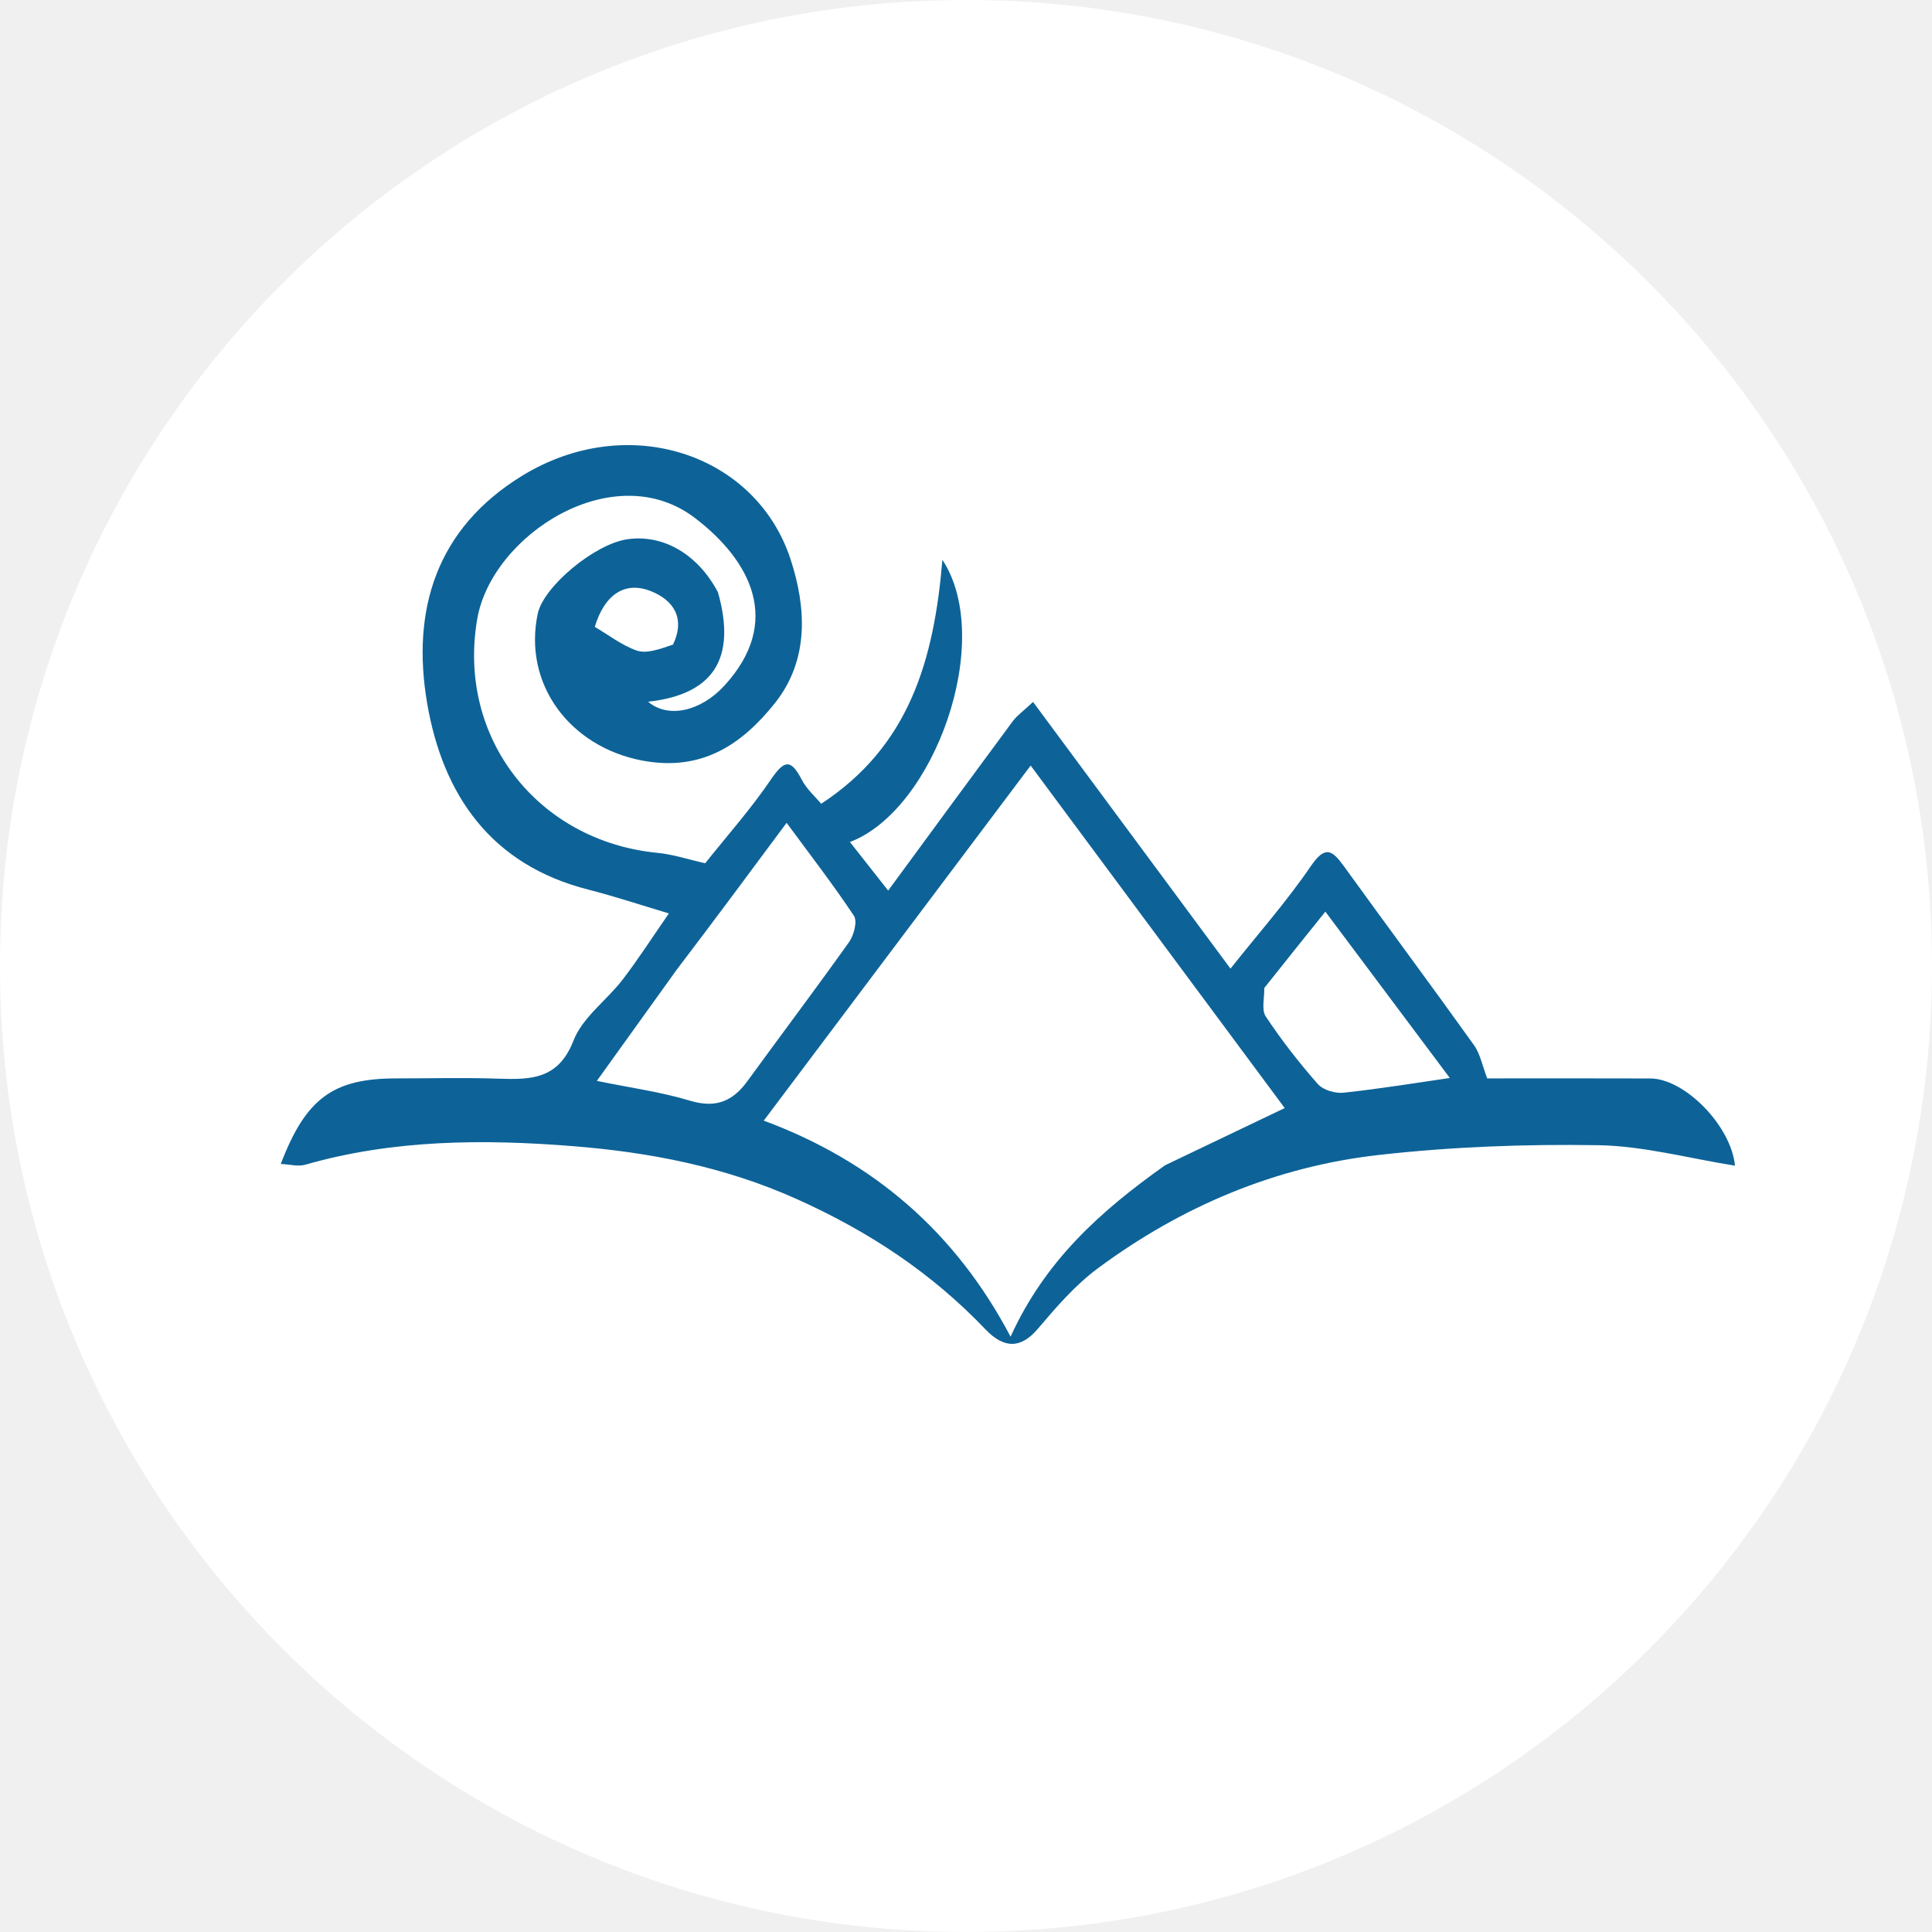
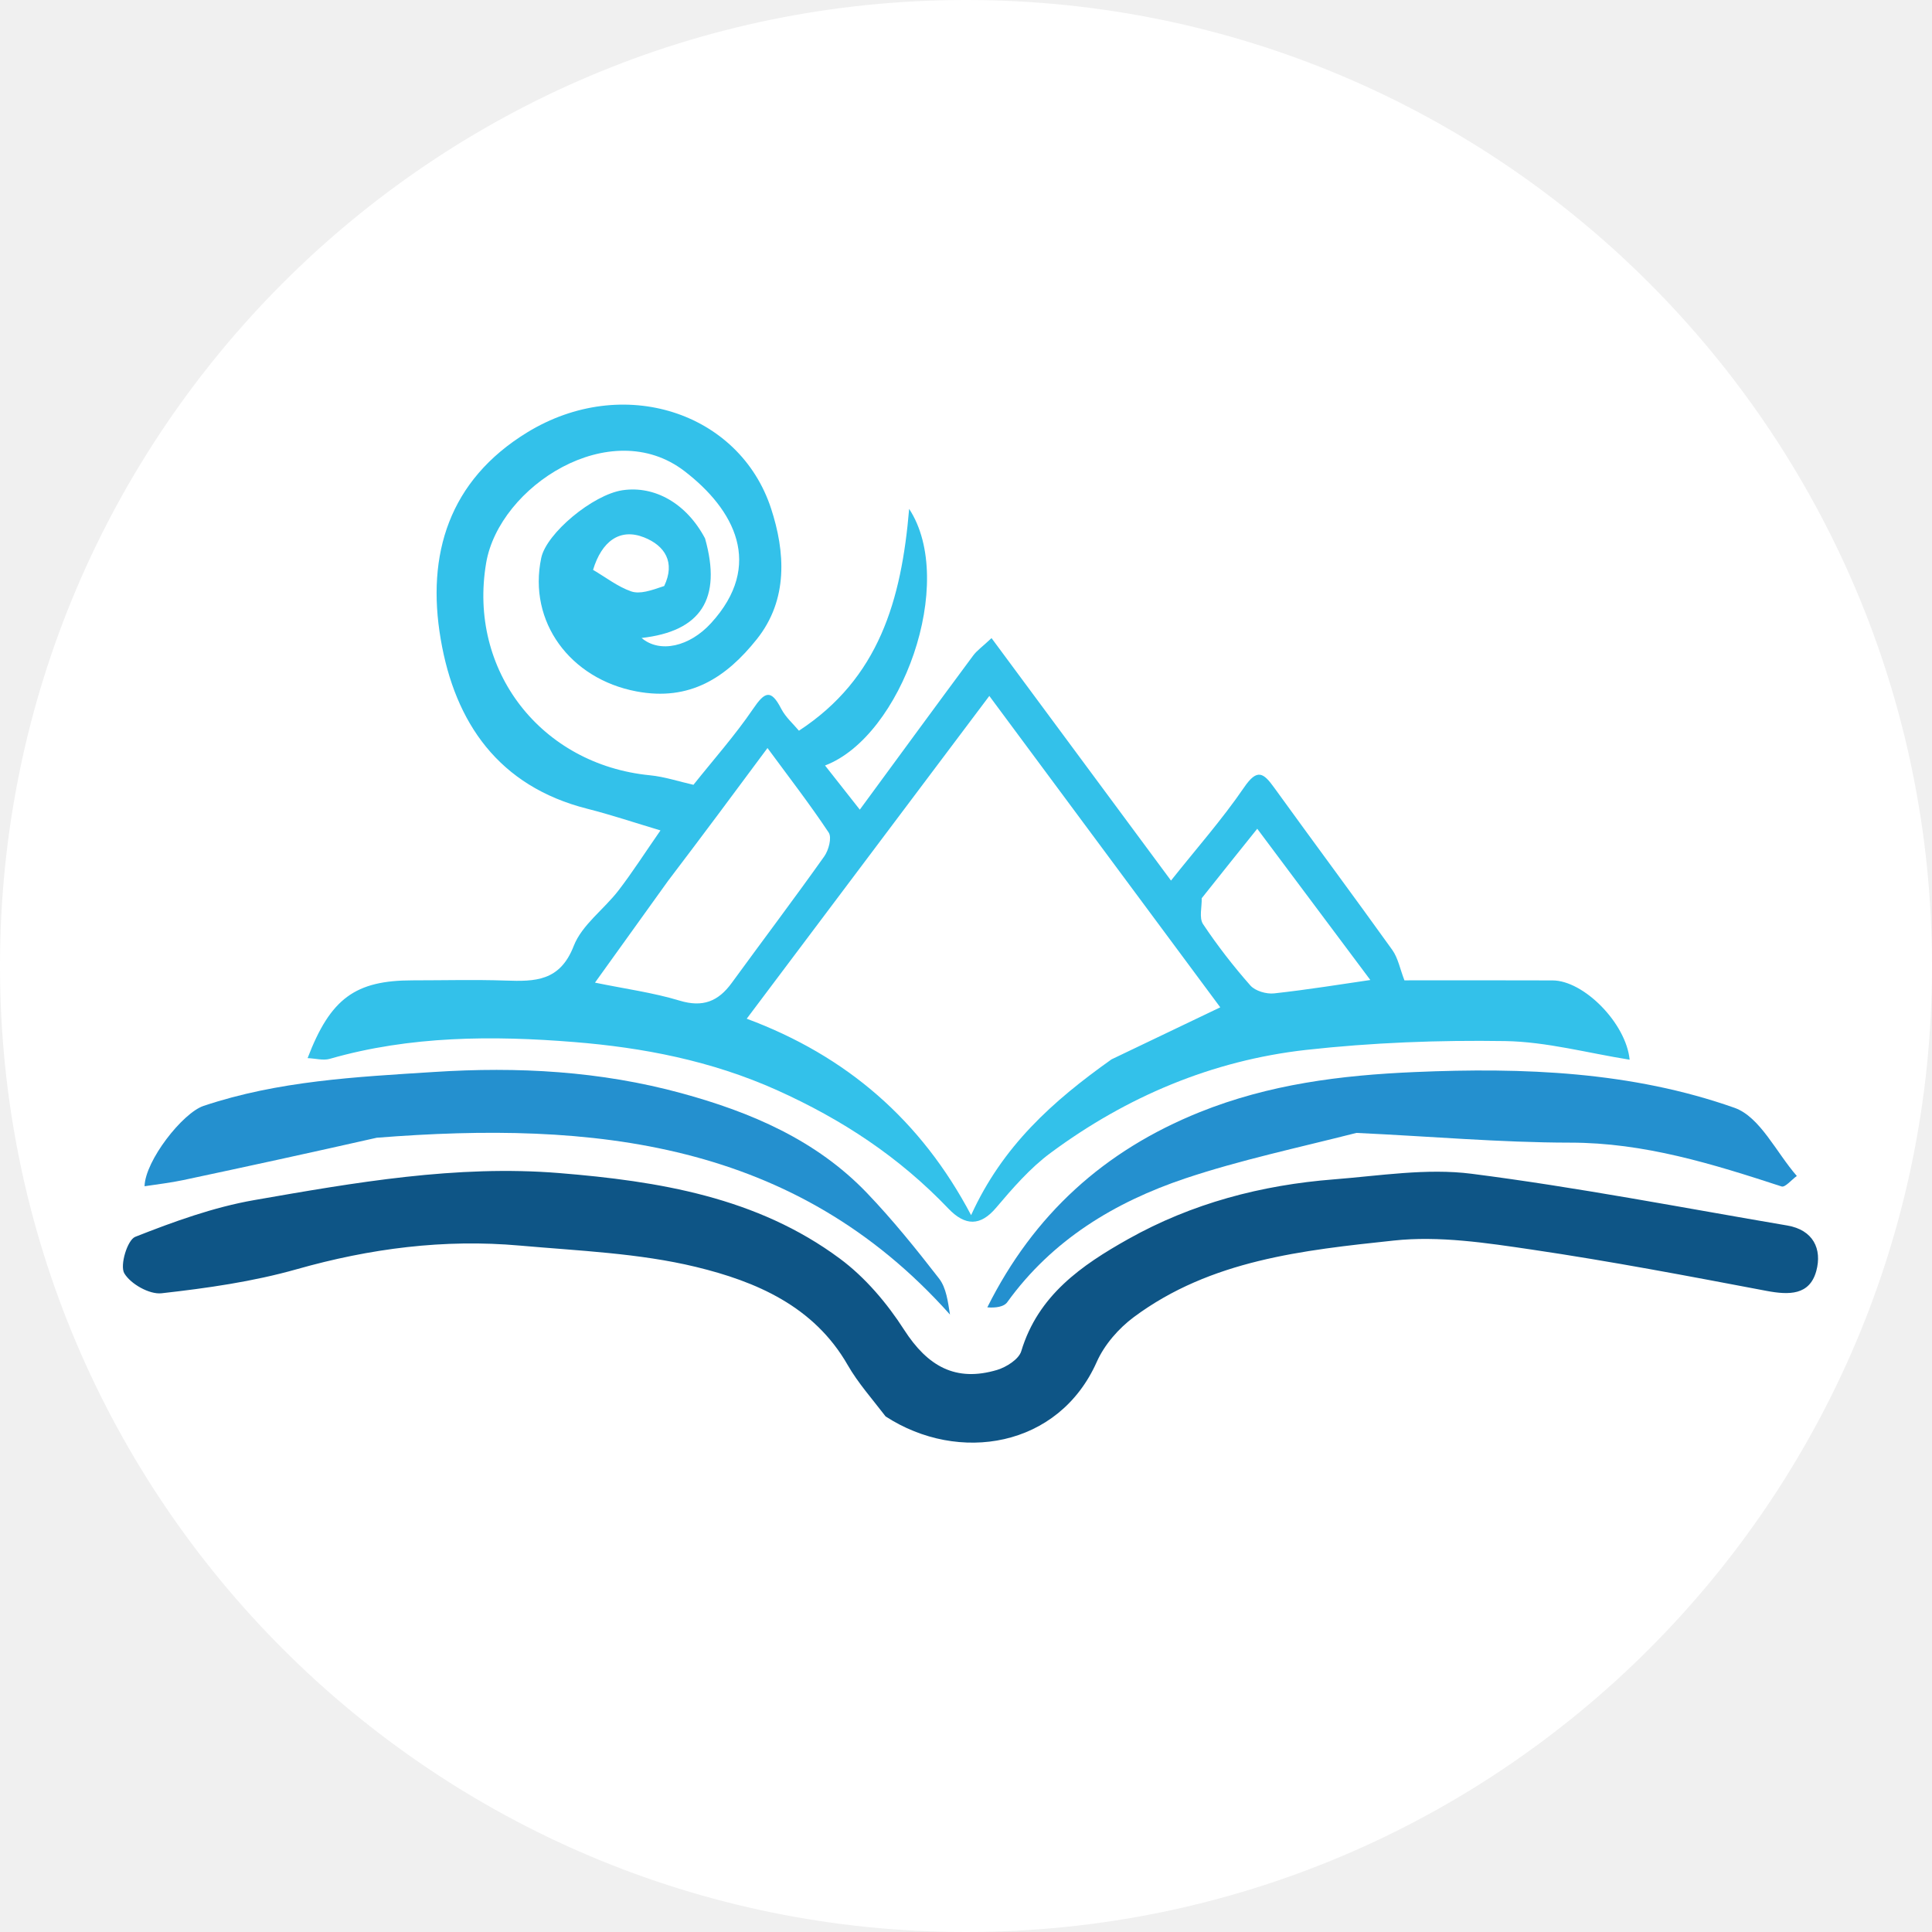
<svg xmlns="http://www.w3.org/2000/svg" width="28" height="28" fill="none">
  <rect width="28" height="28" rx="14" fill="#fff" />
  <g clip-path="url(#a)">
-     <path transform="translate(-6.5 0)" d="M 16.905 8.583 C 17.178 9.549 16.836 10.065 15.893 10.17 C 16.184 10.418 16.658 10.309 17 9.935 C 17.849 9.007 17.372 8.121 16.577 7.511 C 15.398 6.605 13.625 7.752 13.416 8.973 C 13.121 10.691 14.293 12.19 16.027 12.36 C 16.262 12.383 16.49 12.46 16.72 12.511 C 17.038 12.112 17.382 11.725 17.67 11.301 C 17.857 11.028 17.955 10.98 18.119 11.299 C 18.189 11.435 18.313 11.543 18.401 11.649 C 19.676 10.815 20.036 9.572 20.158 8.113 C 20.923 9.28 20.04 11.741 18.818 12.203 C 18.999 12.433 19.177 12.659 19.372 12.907 C 19.996 12.058 20.585 11.253 21.178 10.452 C 21.239 10.37 21.327 10.309 21.472 10.173 C 22.426 11.462 23.363 12.727 24.333 14.038 C 24.73 13.538 25.146 13.068 25.497 12.553 C 25.708 12.245 25.808 12.321 25.979 12.557 C 26.603 13.421 27.24 14.277 27.86 15.144 C 27.953 15.273 27.984 15.448 28.054 15.629 C 28.833 15.629 29.625 15.627 30.417 15.63 C 30.914 15.631 31.587 16.311 31.645 16.894 C 30.978 16.788 30.321 16.608 29.661 16.597 C 28.604 16.58 27.538 16.62 26.487 16.738 C 24.989 16.906 23.626 17.482 22.414 18.379 C 22.086 18.621 21.809 18.942 21.542 19.257 C 21.297 19.546 21.054 19.55 20.783 19.267 C 20.004 18.451 19.102 17.852 18.05 17.379 C 16.998 16.906 15.91 16.7 14.817 16.612 C 13.524 16.508 12.203 16.512 10.924 16.88 C 10.819 16.91 10.695 16.874 10.569 16.869 C 10.933 15.916 11.329 15.629 12.244 15.629 C 12.738 15.629 13.231 15.616 13.724 15.633 C 14.194 15.648 14.593 15.645 14.812 15.08 C 14.942 14.745 15.292 14.498 15.524 14.197 C 15.747 13.906 15.946 13.596 16.194 13.238 C 15.785 13.116 15.409 12.991 15.027 12.893 C 13.616 12.535 12.918 11.523 12.69 10.189 C 12.46 8.839 12.823 7.657 14.069 6.894 C 15.595 5.959 17.455 6.569 17.958 8.107 C 18.182 8.793 18.235 9.557 17.73 10.191 C 17.246 10.797 16.665 11.184 15.809 11.023 C 14.757 10.823 14.079 9.915 14.293 8.895 C 14.376 8.502 15.115 7.886 15.588 7.816 C 16.1 7.739 16.608 8.022 16.905 8.583 M 23.385 16.888 C 23.964 16.611 24.543 16.334 25.119 16.059 C 23.901 14.417 22.683 12.775 21.437 11.095 C 20.166 12.785 18.897 14.474 17.569 16.241 C 19.16 16.831 20.349 17.859 21.146 19.372 C 21.648 18.27 22.444 17.556 23.385 16.888 M 16.313 14.046 C 15.92 14.594 15.527 15.141 15.15 15.665 C 15.63 15.764 16.076 15.824 16.5 15.952 C 16.871 16.064 17.117 15.964 17.331 15.67 C 17.821 14.996 18.323 14.331 18.806 13.652 C 18.876 13.553 18.928 13.352 18.876 13.273 C 18.573 12.817 18.237 12.383 17.9 11.925 C 17.37 12.639 16.869 13.316 16.313 14.046 M 24.823 14.319 C 24.827 14.459 24.779 14.633 24.844 14.731 C 25.072 15.074 25.327 15.402 25.599 15.711 C 25.677 15.799 25.854 15.85 25.976 15.836 C 26.518 15.777 27.056 15.689 27.512 15.623 C 26.928 14.843 26.325 14.036 25.708 13.212 C 25.426 13.563 25.147 13.911 24.823 14.319 M 16.254 9.342 C 16.434 8.964 16.266 8.699 15.932 8.567 C 15.545 8.414 15.257 8.63 15.12 9.085 C 15.326 9.206 15.514 9.354 15.728 9.428 C 15.866 9.476 16.041 9.415 16.254 9.342 z" fill="#0d6398" />
+     <path transform="translate(-5.15 0)" d="M 15.368 7.803 C 15.616 8.681 15.306 9.15 14.448 9.246 C 14.713 9.471 15.144 9.372 15.455 9.031 C 16.226 8.188 15.793 7.383 15.07 6.828 C 13.998 6.005 12.386 7.047 12.196 8.157 C 11.929 9.72 12.994 11.082 14.57 11.236 C 14.783 11.257 14.991 11.327 15.2 11.374 C 15.489 11.011 15.802 10.659 16.064 10.274 C 16.233 10.025 16.323 9.982 16.472 10.272 C 16.536 10.395 16.648 10.493 16.729 10.59 C 17.887 9.832 18.214 8.702 18.326 7.375 C 19.021 8.437 18.218 10.673 17.107 11.094 C 17.272 11.303 17.433 11.508 17.611 11.734 C 18.178 10.962 18.713 10.23 19.253 9.502 C 19.308 9.427 19.389 9.372 19.52 9.248 C 20.387 10.42 21.239 11.57 22.121 12.762 C 22.482 12.307 22.86 11.88 23.18 11.412 C 23.371 11.132 23.462 11.201 23.617 11.416 C 24.184 12.201 24.763 12.979 25.328 13.767 C 25.412 13.885 25.44 14.043 25.504 14.208 C 26.212 14.208 26.932 14.206 27.651 14.209 C 28.103 14.21 28.716 14.828 28.768 15.358 C 28.162 15.262 27.565 15.098 26.965 15.088 C 26.003 15.073 25.034 15.11 24.079 15.216 C 22.718 15.369 21.478 15.893 20.377 16.708 C 20.078 16.929 19.826 17.221 19.584 17.506 C 19.361 17.769 19.14 17.773 18.894 17.515 C 18.185 16.773 17.365 16.229 16.41 15.799 C 15.453 15.37 14.464 15.182 13.47 15.102 C 12.295 15.007 11.094 15.011 9.931 15.345 C 9.836 15.373 9.723 15.34 9.608 15.335 C 9.939 14.469 10.299 14.208 11.131 14.208 C 11.579 14.208 12.028 14.196 12.477 14.211 C 12.904 14.226 13.266 14.223 13.465 13.709 C 13.584 13.404 13.902 13.18 14.113 12.906 C 14.316 12.642 14.496 12.36 14.722 12.035 C 14.35 11.924 14.009 11.809 13.661 11.721 C 12.378 11.396 11.743 10.475 11.537 9.263 C 11.327 8.036 11.657 6.961 12.79 6.267 C 14.178 5.417 15.868 5.972 16.325 7.37 C 16.529 7.994 16.578 8.688 16.118 9.264 C 15.678 9.816 15.15 10.168 14.372 10.02 C 13.416 9.839 12.799 9.014 12.994 8.086 C 13.069 7.729 13.741 7.17 14.171 7.105 C 14.636 7.036 15.098 7.293 15.368 7.803 M 21.259 15.353 C 21.786 15.101 22.312 14.849 22.835 14.599 C 21.728 13.106 20.621 11.614 19.488 10.086 C 18.333 11.623 17.179 13.158 15.972 14.764 C 17.418 15.301 18.499 16.236 19.224 17.611 C 19.68 16.609 20.404 15.96 21.259 15.353 M 14.83 12.769 C 14.473 13.267 14.115 13.764 13.773 14.241 C 14.209 14.331 14.614 14.385 15 14.502 C 15.337 14.604 15.561 14.512 15.755 14.245 C 16.201 13.633 16.658 13.028 17.096 12.411 C 17.16 12.321 17.208 12.138 17.16 12.066 C 16.885 11.652 16.579 11.257 16.273 10.841 C 15.791 11.491 15.335 12.105 14.83 12.769 M 22.566 13.018 C 22.57 13.144 22.526 13.302 22.585 13.392 C 22.793 13.704 23.024 14.002 23.272 14.283 C 23.342 14.362 23.503 14.409 23.615 14.397 C 24.107 14.343 24.596 14.263 25.01 14.203 C 24.48 13.494 23.931 12.76 23.371 12.011 C 23.115 12.33 22.861 12.646 22.566 13.018 M 14.776 8.493 C 14.94 8.149 14.787 7.908 14.484 7.788 C 14.132 7.649 13.87 7.846 13.745 8.259 C 13.933 8.369 14.104 8.504 14.298 8.571 C 14.424 8.614 14.583 8.559 14.776 8.493 z" fill="#33c1ea" />
+     <path transform="translate(-5.15 0)" d="M 10.61 16.489 C 9.649 16.706 8.727 16.907 7.804 17.103 C 7.621 17.142 7.433 17.163 7.245 17.192 C 7.254 16.822 7.796 16.13 8.099 16.028 C 9.184 15.664 10.307 15.608 11.438 15.536 C 12.658 15.457 13.85 15.523 15.024 15.843 C 16.029 16.117 16.978 16.52 17.715 17.29 C 18.088 17.68 18.429 18.103 18.76 18.53 C 18.865 18.666 18.888 18.866 18.918 19.052 C 16.666 16.528 13.738 16.242 10.61 16.489 z" fill="#2490cf" />
+     <path transform="translate(-5.15 0)" d="M 24.808 16.419 C 23.951 16.637 23.124 16.812 22.329 17.078 C 21.305 17.422 20.399 17.97 19.748 18.872 C 19.699 18.941 19.577 18.957 19.459 18.947 C 20.131 17.601 21.154 16.675 22.535 16.119 C 23.542 15.714 24.578 15.583 25.655 15.537 C 27.233 15.469 28.796 15.529 30.287 16.055 C 30.658 16.186 30.893 16.703 31.191 17.043 C 31.116 17.096 31.022 17.212 30.97 17.195 C 29.972 16.869 28.98 16.56 27.906 16.56 C 26.888 16.559 25.87 16.468 24.808 16.419 z" fill="#2490cf" />
+     <path transform="translate(-5.15 0)" d="M 17.985 20.528 C 17.783 20.265 17.583 20.04 17.436 19.784 C 16.946 18.928 16.105 18.572 15.236 18.361 C 14.409 18.161 13.539 18.128 12.685 18.052 C 11.586 17.954 10.513 18.093 9.449 18.395 C 8.813 18.575 8.15 18.669 7.492 18.743 C 7.316 18.763 7.042 18.608 6.951 18.453 C 6.885 18.338 6.996 17.97 7.11 17.925 C 7.668 17.705 8.244 17.496 8.833 17.393 C 10.294 17.138 11.765 16.88 13.255 17.001 C 14.694 17.118 16.122 17.35 17.322 18.241 C 17.688 18.512 18.005 18.886 18.253 19.272 C 18.594 19.802 19 20.033 19.601 19.854 C 19.736 19.813 19.916 19.699 19.951 19.582 C 20.195 18.772 20.825 18.337 21.5 17.958 C 22.424 17.439 23.432 17.174 24.485 17.092 C 25.148 17.04 25.827 16.928 26.477 17.011 C 28.009 17.207 29.529 17.502 31.053 17.761 C 31.427 17.825 31.56 18.1 31.473 18.42 C 31.376 18.775 31.076 18.769 30.755 18.709 C 29.625 18.495 28.494 18.279 27.357 18.111 C 26.694 18.013 26.007 17.908 25.349 17.979 C 24.036 18.119 22.698 18.26 21.584 19.087 C 21.363 19.251 21.156 19.488 21.045 19.738 C 20.492 20.981 19.042 21.215 17.985 20.528 z" fill="#0e5586" />
  </g>
  <defs>
    <clipPath id="a">
      <path fill="#000" transform="translate(0 0)" d="M0 0h32v32H0z" />
    </clipPath>
  </defs>
</svg>
